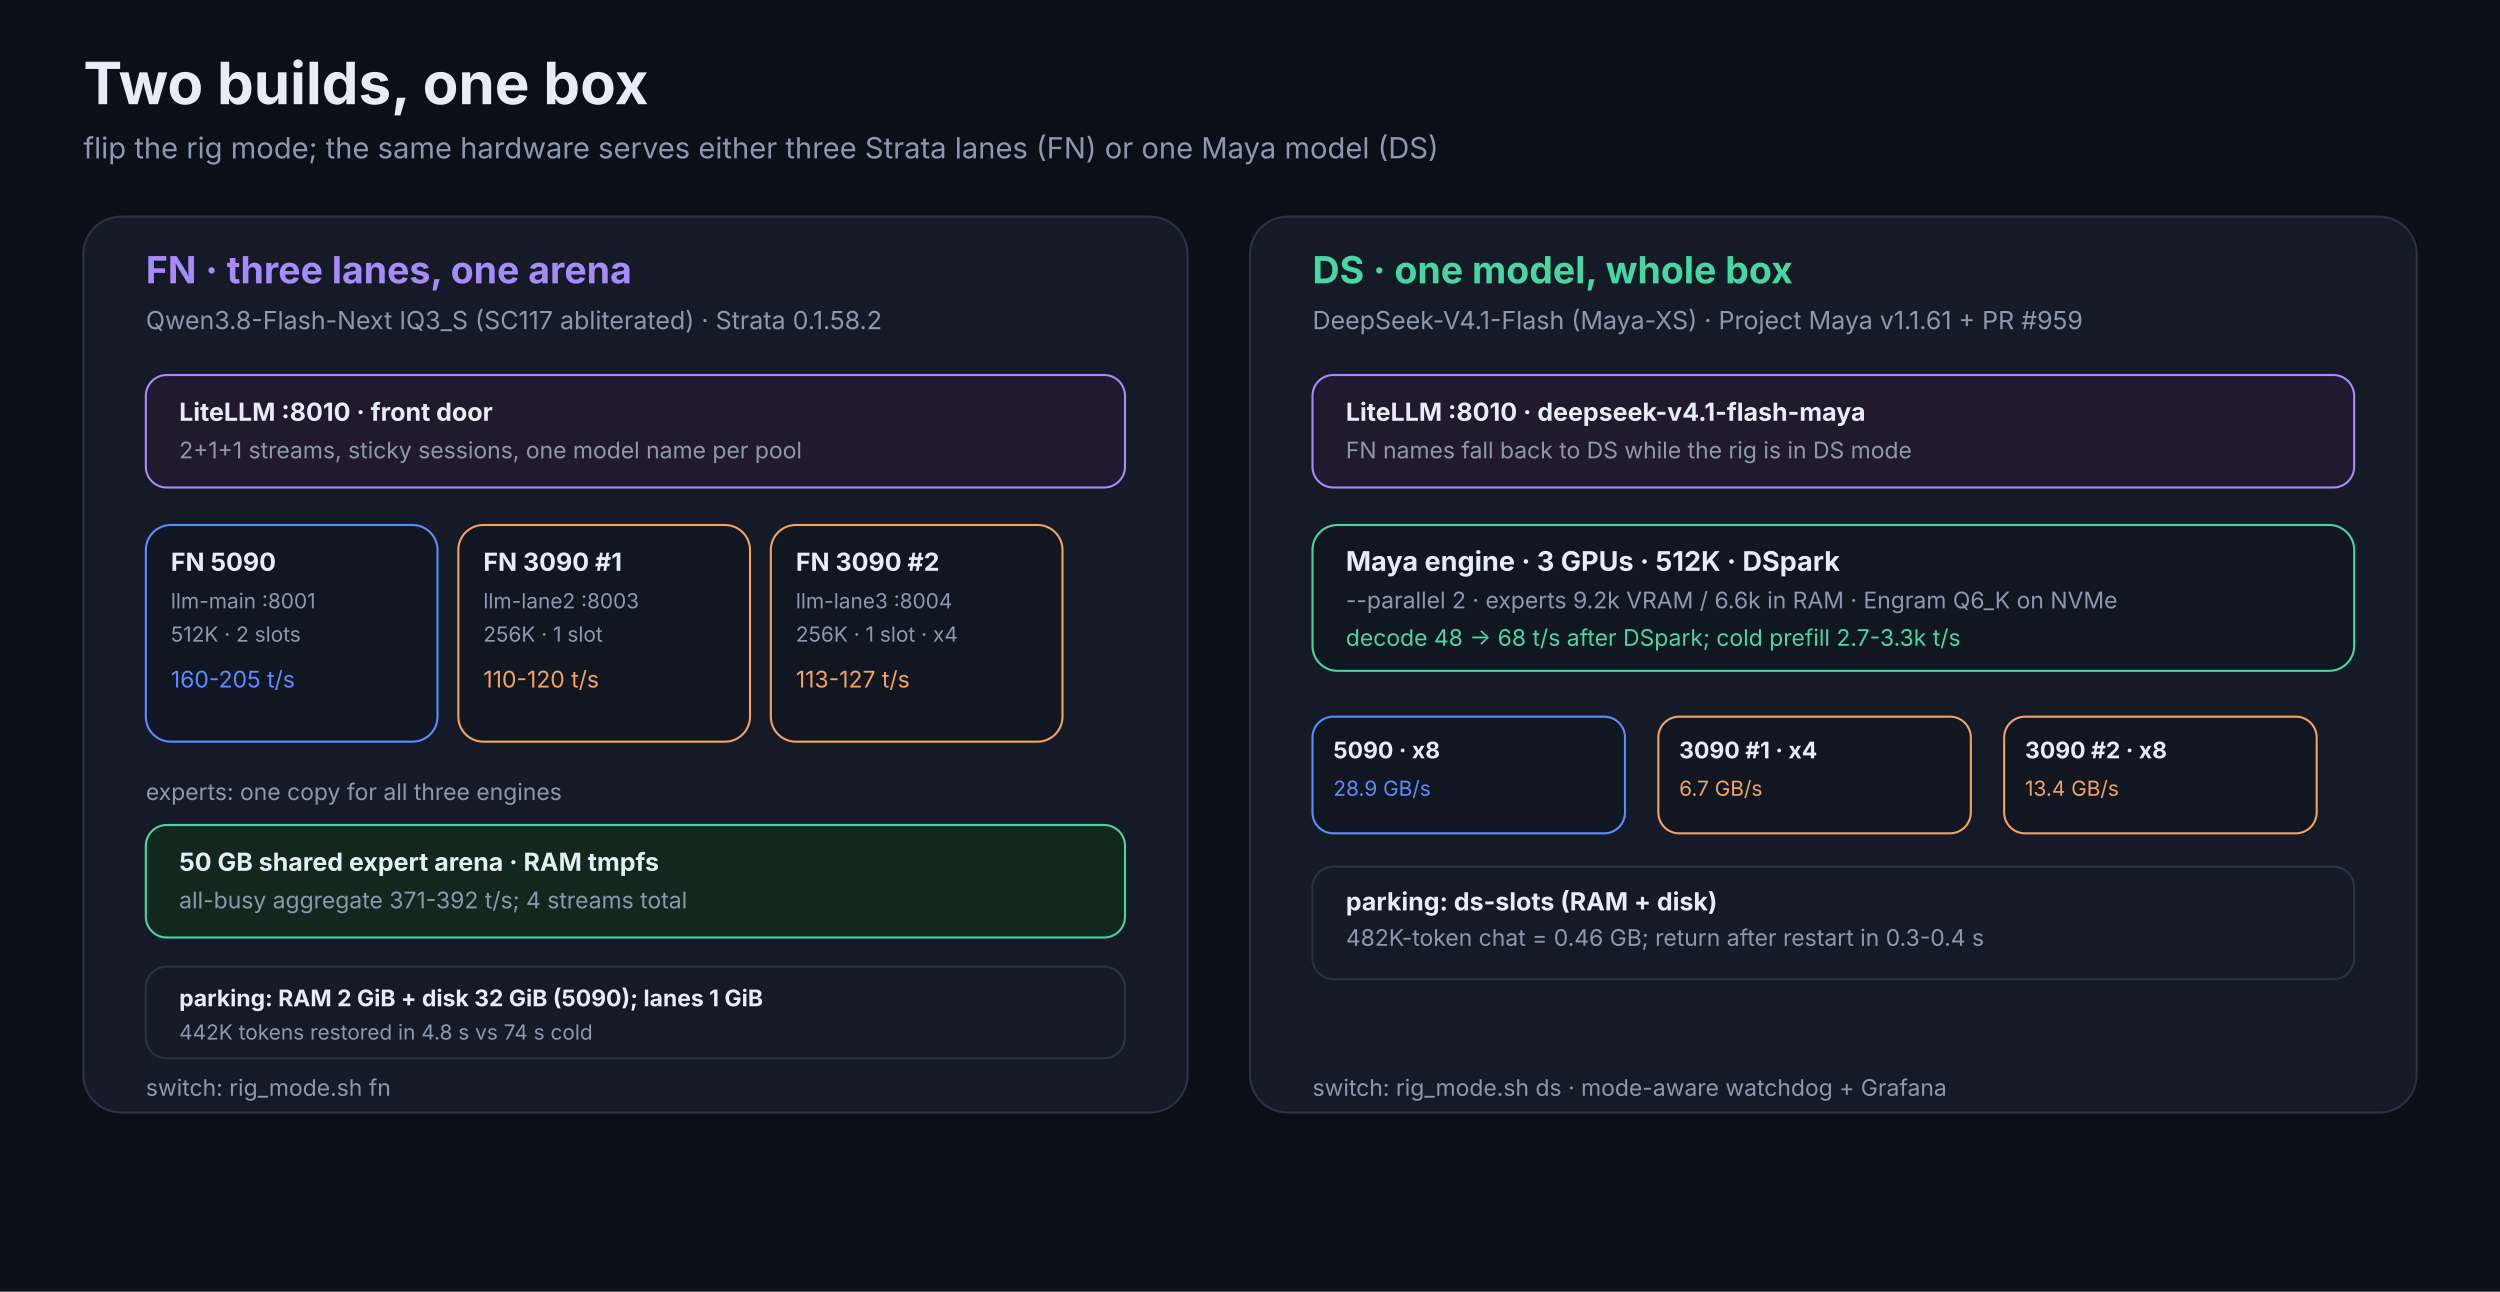
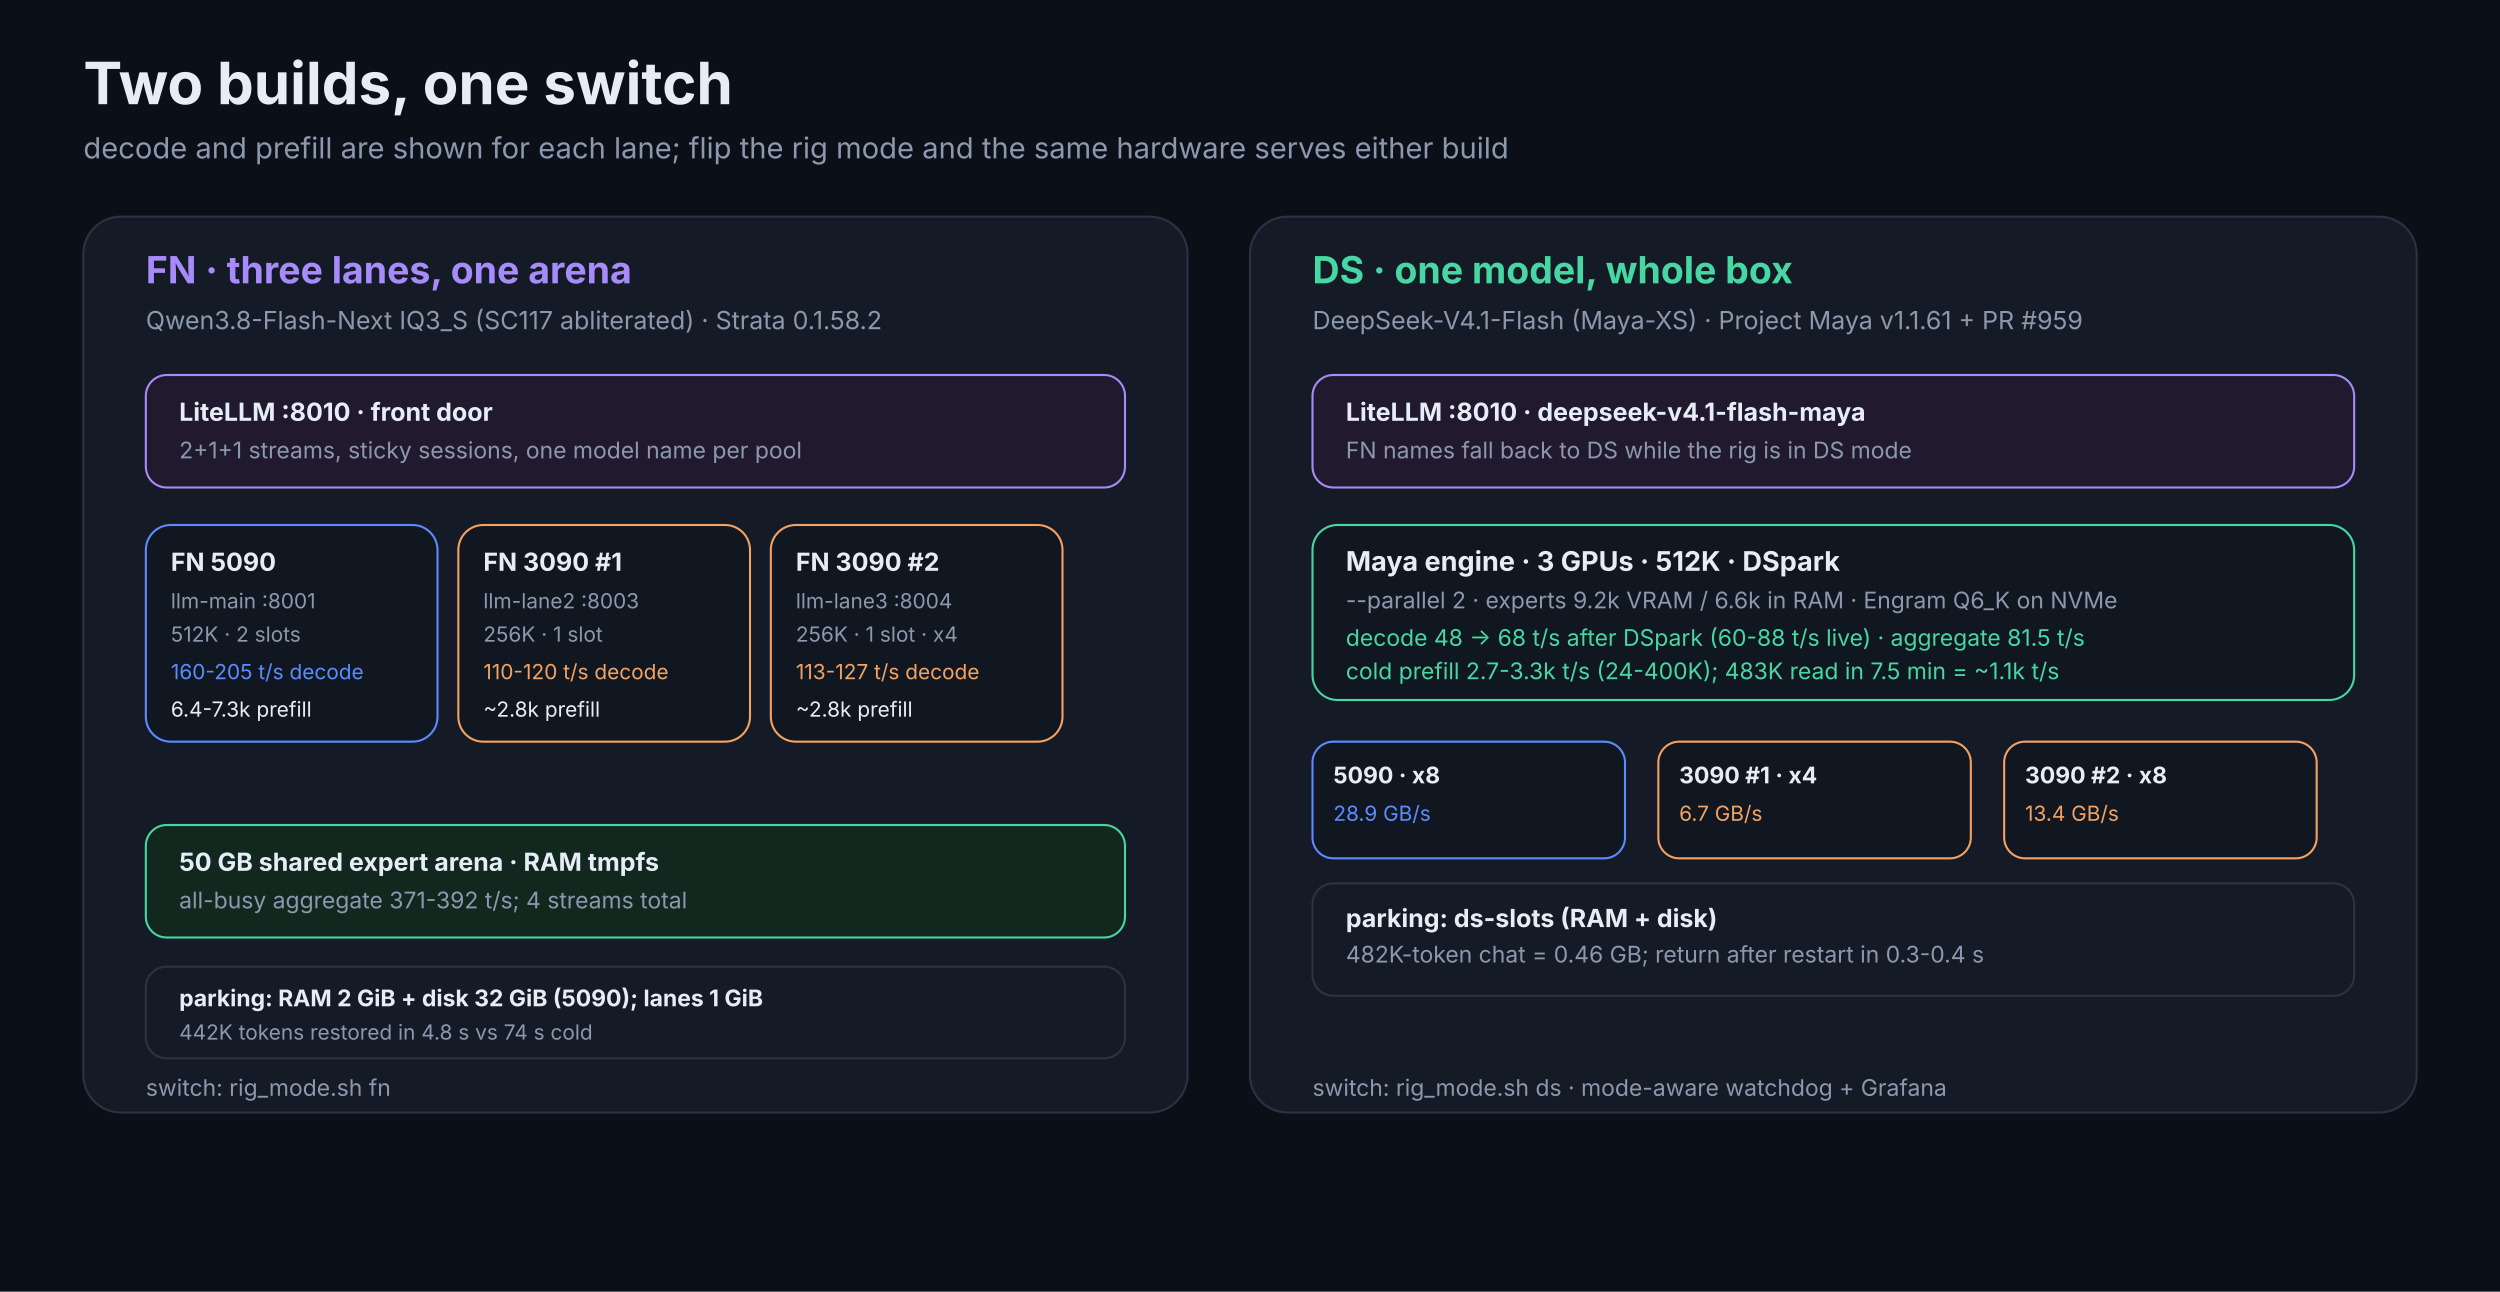
<svg xmlns="http://www.w3.org/2000/svg" viewBox="0 0 1200 620" width="1200" height="620" font-family="Inter, system-ui, -apple-system, Segoe UI, sans-serif">
  <rect width="100%" height="100%" fill="#0b0f17" />
-   <text x="40" y="50" fill="#e7edf7" font-size="28" font-weight="700">Two builds, one box</text>
-   <text x="40" y="76" fill="#8b98ad" font-size="14">flip the rig mode; the same hardware serves either three Strata lanes (FN) or one Maya model (DS)</text>
+   <text x="40" y="50" fill="#e7edf7" font-size="28" font-weight="700">Two builds, one switch</text>
+   <text x="40" y="76" fill="#8b98ad" font-size="14">decode and prefill are shown for each lane; flip the rig mode and the same hardware serves either build</text>
  <rect x="40" y="104" width="530" height="430" rx="18" fill="#151b26" stroke="#2a3342" />
  <text x="70" y="136" fill="#a78bfa" font-size="18" font-weight="700">FN · three lanes, one arena</text>
  <text x="70" y="158" fill="#8b98ad" font-size="12">Qwen3.8-Flash-Next IQ3_S (SC117 abliterated) · Strata 0.1.58.2</text>
  <rect x="70" y="180" width="470" height="54" rx="10" fill="#211a2e" stroke="#a78bfa" />
  <text x="86" y="202" fill="#e7edf7" font-size="12" font-weight="700">LiteLLM :8010 · front door</text>
  <text x="86" y="220" fill="#8b98ad" font-size="11">2+1+1 streams, sticky sessions, one model name per pool</text>
  <rect x="70" y="252" width="140" height="104" rx="12" fill="#101720" stroke="#5b8cff" />
  <text x="82" y="274" fill="#e7edf7" font-size="12" font-weight="700">FN 5090</text>
  <text x="82" y="292" fill="#8b98ad" font-size="10">llm-main :8001</text>
  <text x="82" y="308" fill="#8b98ad" font-size="10">512K · 2 slots</text>
-   <text x="82" y="330" fill="#5b8cff" font-size="11">160-205 t/s</text>
+   <text x="82" y="326" fill="#5b8cff" font-size="10">160-205 t/s decode</text>
+   <text x="82" y="344" fill="#e7edf7" font-size="10">6.4-7.3k prefill</text>
  <rect x="220" y="252" width="140" height="104" rx="12" fill="#101720" stroke="#f4a261" />
  <text x="232" y="274" fill="#e7edf7" font-size="12" font-weight="700">FN 3090 #1</text>
  <text x="232" y="292" fill="#8b98ad" font-size="10">llm-lane2 :8003</text>
  <text x="232" y="308" fill="#8b98ad" font-size="10">256K · 1 slot</text>
-   <text x="232" y="330" fill="#f4a261" font-size="11">110-120 t/s</text>
+   <text x="232" y="326" fill="#f4a261" font-size="10">110-120 t/s decode</text>
+   <text x="232" y="344" fill="#e7edf7" font-size="10">~2.8k prefill</text>
  <rect x="370" y="252" width="140" height="104" rx="12" fill="#101720" stroke="#f4a261" />
  <text x="382" y="274" fill="#e7edf7" font-size="12" font-weight="700">FN 3090 #2</text>
  <text x="382" y="292" fill="#8b98ad" font-size="10">llm-lane3 :8004</text>
  <text x="382" y="308" fill="#8b98ad" font-size="10">256K · 1 slot · x4</text>
-   <text x="382" y="330" fill="#f4a261" font-size="11">113-127 t/s</text>
-   <text x="70" y="384" fill="#8b98ad" font-size="11">experts: one copy for all three engines</text>
+   <text x="382" y="326" fill="#f4a261" font-size="10">113-127 t/s decode</text>
+   <text x="382" y="344" fill="#e7edf7" font-size="10">~2.8k prefill</text>
  <rect x="70" y="396" width="470" height="54" rx="10" fill="#12281f" stroke="#46d7a2" />
  <text x="86" y="418" fill="#e7edf7" font-size="12" font-weight="700">50 GB shared expert arena · RAM tmpfs</text>
  <text x="86" y="436" fill="#8b98ad" font-size="11">all-busy aggregate 371-392 t/s; 4 streams total</text>
  <rect x="70" y="464" width="470" height="44" rx="10" fill="#151b26" stroke="#2a3342" />
  <text x="86" y="483" fill="#e7edf7" font-size="11" font-weight="700">parking: RAM 2 GiB + disk 32 GiB (5090); lanes 1 GiB</text>
  <text x="86" y="499" fill="#8b98ad" font-size="10">442K tokens restored in 4.8 s vs 74 s cold</text>
  <text x="70" y="526" fill="#8b98ad" font-size="11">switch: rig_mode.sh fn</text>
  <rect x="600" y="104" width="560" height="430" rx="18" fill="#151b26" stroke="#2a3342" />
  <text x="630" y="136" fill="#46d7a2" font-size="18" font-weight="700">DS · one model, whole box</text>
  <text x="630" y="158" fill="#8b98ad" font-size="12">DeepSeek-V4.1-Flash (Maya-XS) · Project Maya v1.1.61 + PR #959</text>
  <rect x="630" y="180" width="500" height="54" rx="10" fill="#211a2e" stroke="#a78bfa" />
  <text x="646" y="202" fill="#e7edf7" font-size="12" font-weight="700">LiteLLM :8010 · deepseek-v4.1-flash-maya</text>
  <text x="646" y="220" fill="#8b98ad" font-size="11">FN names fall back to DS while the rig is in DS mode</text>
-   <rect x="630" y="252" width="500" height="70" rx="12" fill="#101720" stroke="#46d7a2" />
+   <rect x="630" y="252" width="500" height="84" rx="12" fill="#101720" stroke="#46d7a2" />
  <text x="646" y="274" fill="#e7edf7" font-size="13" font-weight="700">Maya engine · 3 GPUs · 512K · DSpark</text>
  <text x="646" y="292" fill="#8b98ad" font-size="11">--parallel 2 · experts 9.2k VRAM / 6.6k in RAM · Engram Q6_K on NVMe</text>
-   <text x="646" y="310" fill="#46d7a2" font-size="11">decode 48 -&gt; 68 t/s after DSpark; cold prefill 2.7-3.3k t/s</text>
-   <rect x="630" y="344" width="150" height="56" rx="10" fill="#101720" stroke="#5b8cff" />
-   <text x="640" y="364" fill="#e7edf7" font-size="11" font-weight="700">5090 · x8</text>
-   <text x="640" y="382" fill="#5b8cff" font-size="10">28.9 GB/s</text>
-   <rect x="796" y="344" width="150" height="56" rx="10" fill="#101720" stroke="#f4a261" />
-   <text x="806" y="364" fill="#e7edf7" font-size="11" font-weight="700">3090 #1 · x4</text>
-   <text x="806" y="382" fill="#f4a261" font-size="10">6.7 GB/s</text>
-   <rect x="962" y="344" width="150" height="56" rx="10" fill="#101720" stroke="#f4a261" />
-   <text x="972" y="364" fill="#e7edf7" font-size="11" font-weight="700">3090 #2 · x8</text>
-   <text x="972" y="382" fill="#f4a261" font-size="10">13.4 GB/s</text>
-   <rect x="630" y="416" width="500" height="54" rx="10" fill="#151b26" stroke="#2a3342" />
-   <text x="646" y="437" fill="#e7edf7" font-size="12" font-weight="700">parking: ds-slots (RAM + disk)</text>
-   <text x="646" y="454" fill="#8b98ad" font-size="11">482K-token chat = 0.46 GB; return after restart in 0.3-0.4 s</text>
+   <text x="646" y="310" fill="#46d7a2" font-size="11">decode 48 -&gt; 68 t/s after DSpark (60-88 t/s live) · aggregate 81.5 t/s</text>
+   <text x="646" y="326" fill="#46d7a2" font-size="11">cold prefill 2.7-3.3k t/s (24-400K); 483K read in 7.5 min = ~1.1k t/s</text>
+   <rect x="630" y="356" width="150" height="56" rx="10" fill="#101720" stroke="#5b8cff" />
+   <text x="640" y="376" fill="#e7edf7" font-size="11" font-weight="700">5090 · x8</text>
+   <text x="640" y="394" fill="#5b8cff" font-size="10">28.9 GB/s</text>
+   <rect x="796" y="356" width="150" height="56" rx="10" fill="#101720" stroke="#f4a261" />
+   <text x="806" y="376" fill="#e7edf7" font-size="11" font-weight="700">3090 #1 · x4</text>
+   <text x="806" y="394" fill="#f4a261" font-size="10">6.7 GB/s</text>
+   <rect x="962" y="356" width="150" height="56" rx="10" fill="#101720" stroke="#f4a261" />
+   <text x="972" y="376" fill="#e7edf7" font-size="11" font-weight="700">3090 #2 · x8</text>
+   <text x="972" y="394" fill="#f4a261" font-size="10">13.4 GB/s</text>
+   <rect x="630" y="424" width="500" height="54" rx="10" fill="#151b26" stroke="#2a3342" />
+   <text x="646" y="445" fill="#e7edf7" font-size="12" font-weight="700">parking: ds-slots (RAM + disk)</text>
+   <text x="646" y="462" fill="#8b98ad" font-size="11">482K-token chat = 0.46 GB; return after restart in 0.3-0.4 s</text>
  <text x="630" y="526" fill="#8b98ad" font-size="11">switch: rig_mode.sh ds · mode-aware watchdog + Grafana</text>
</svg>
